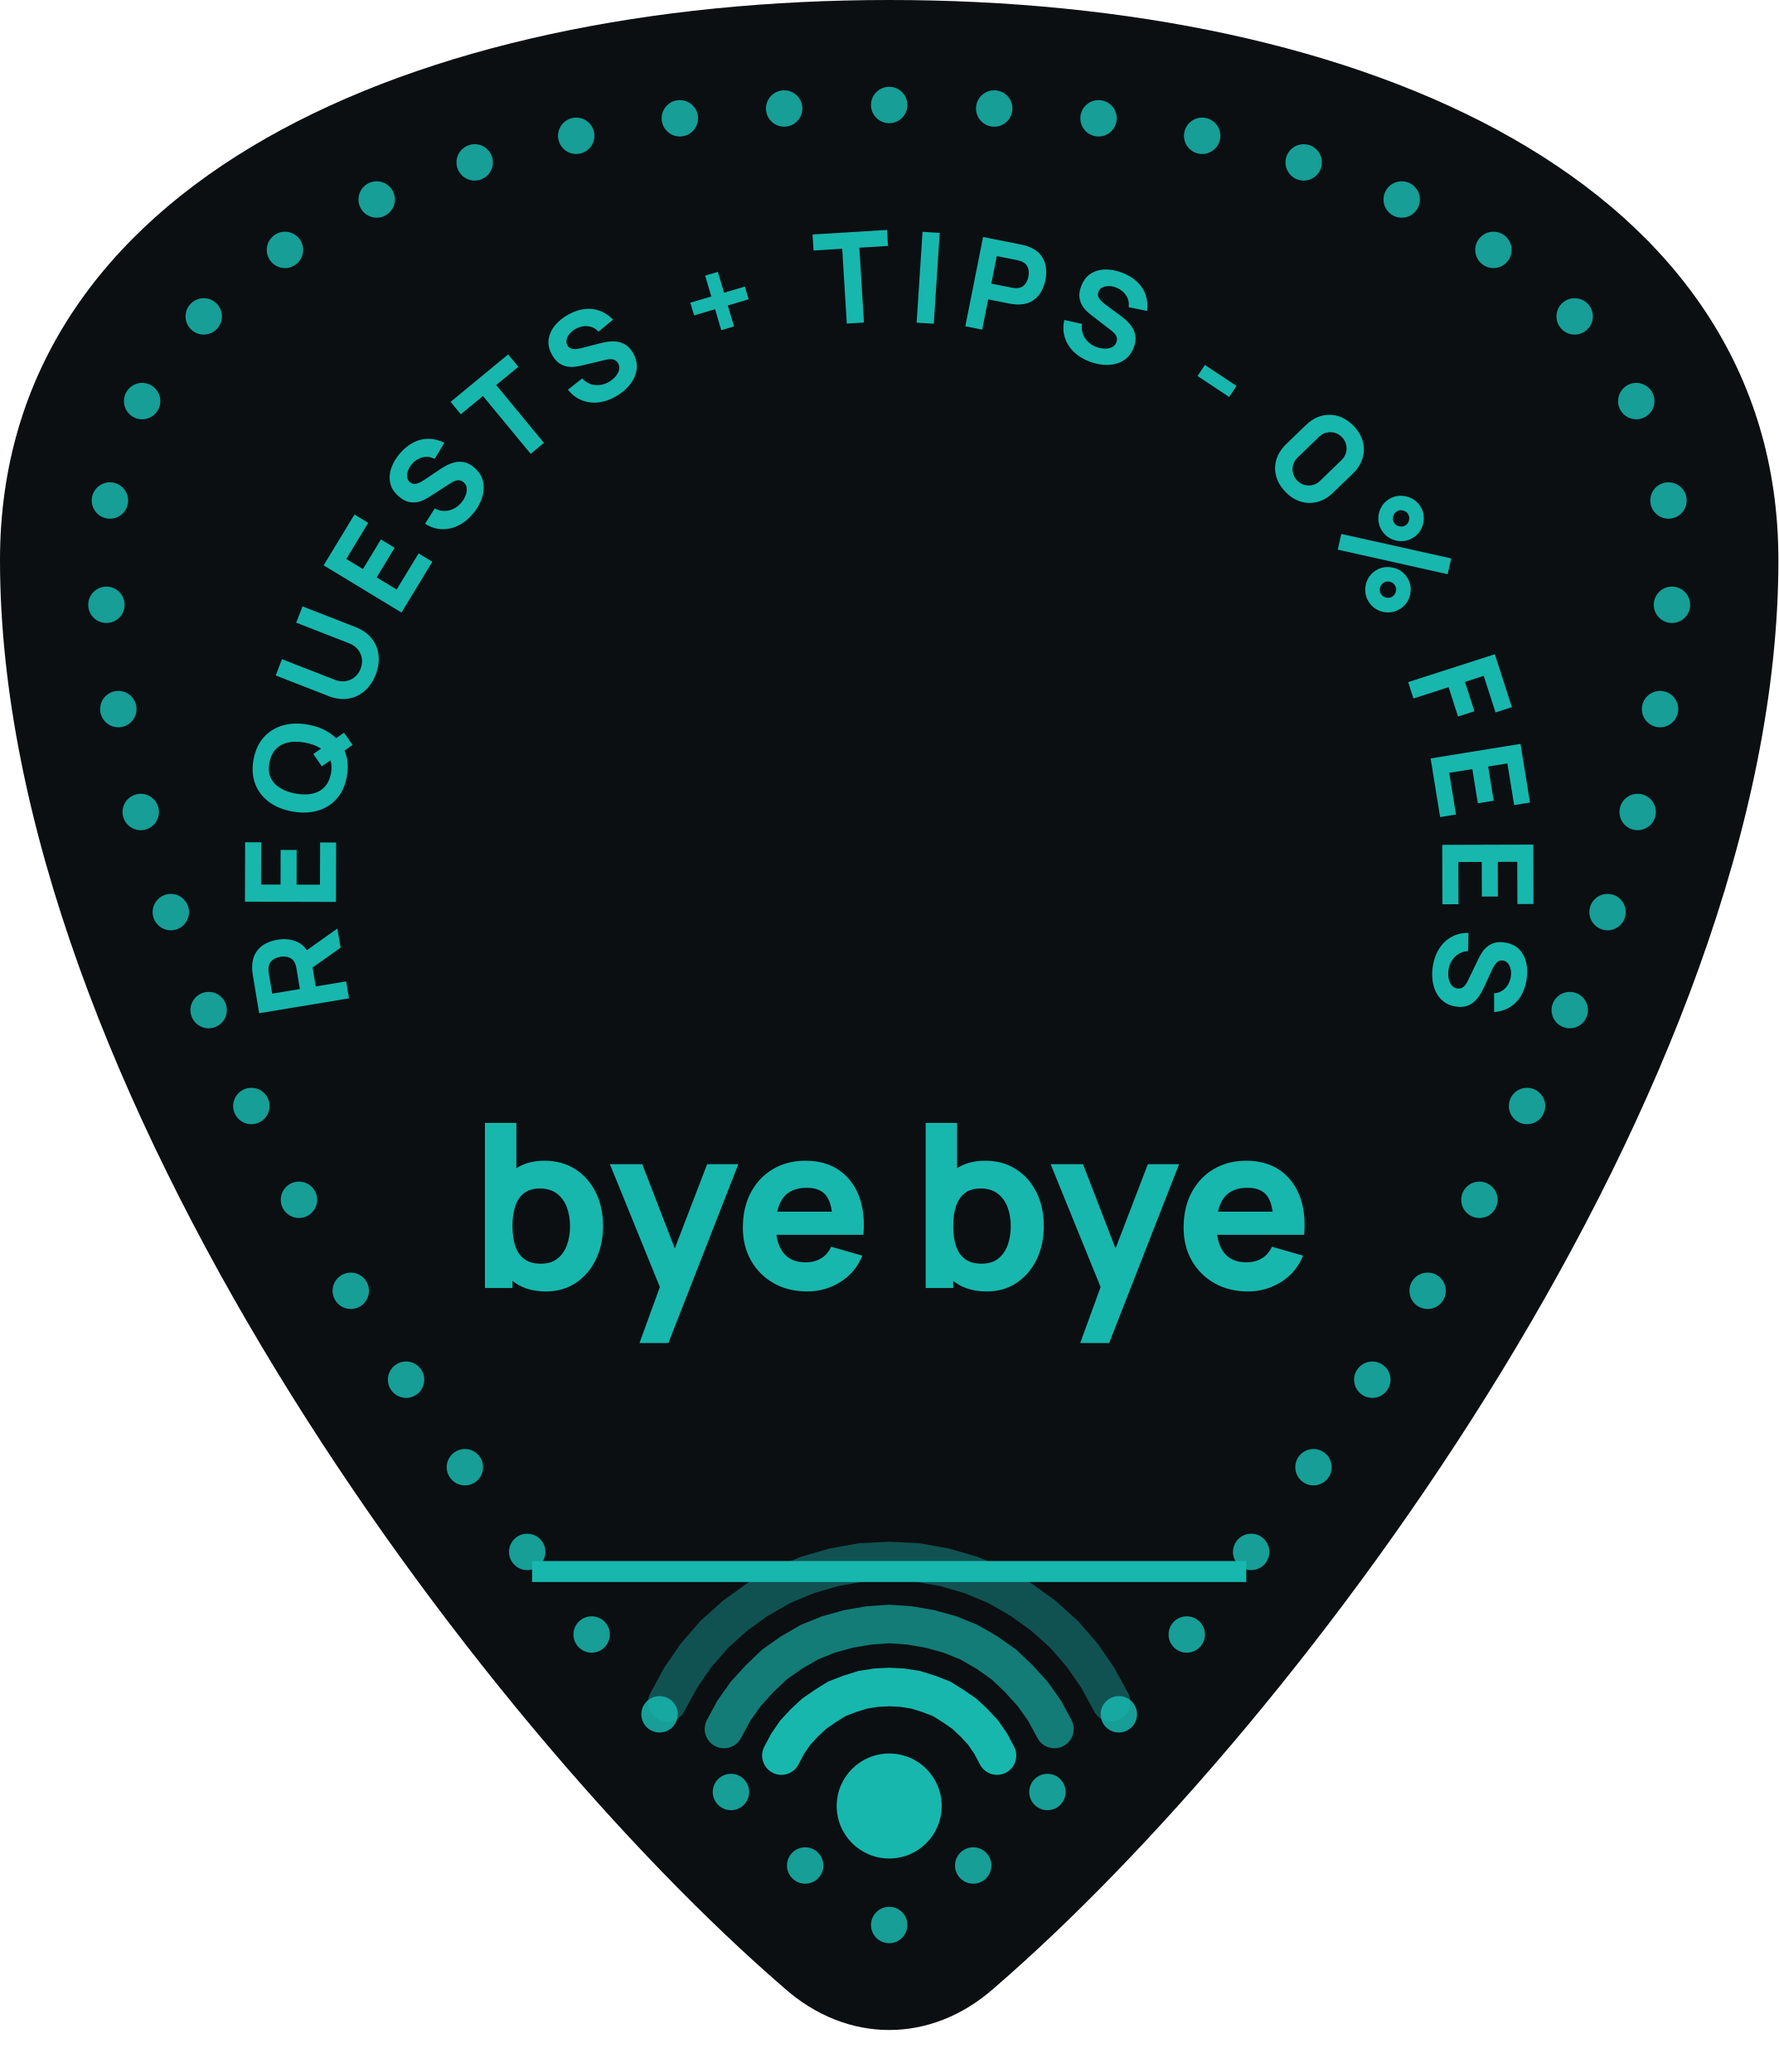
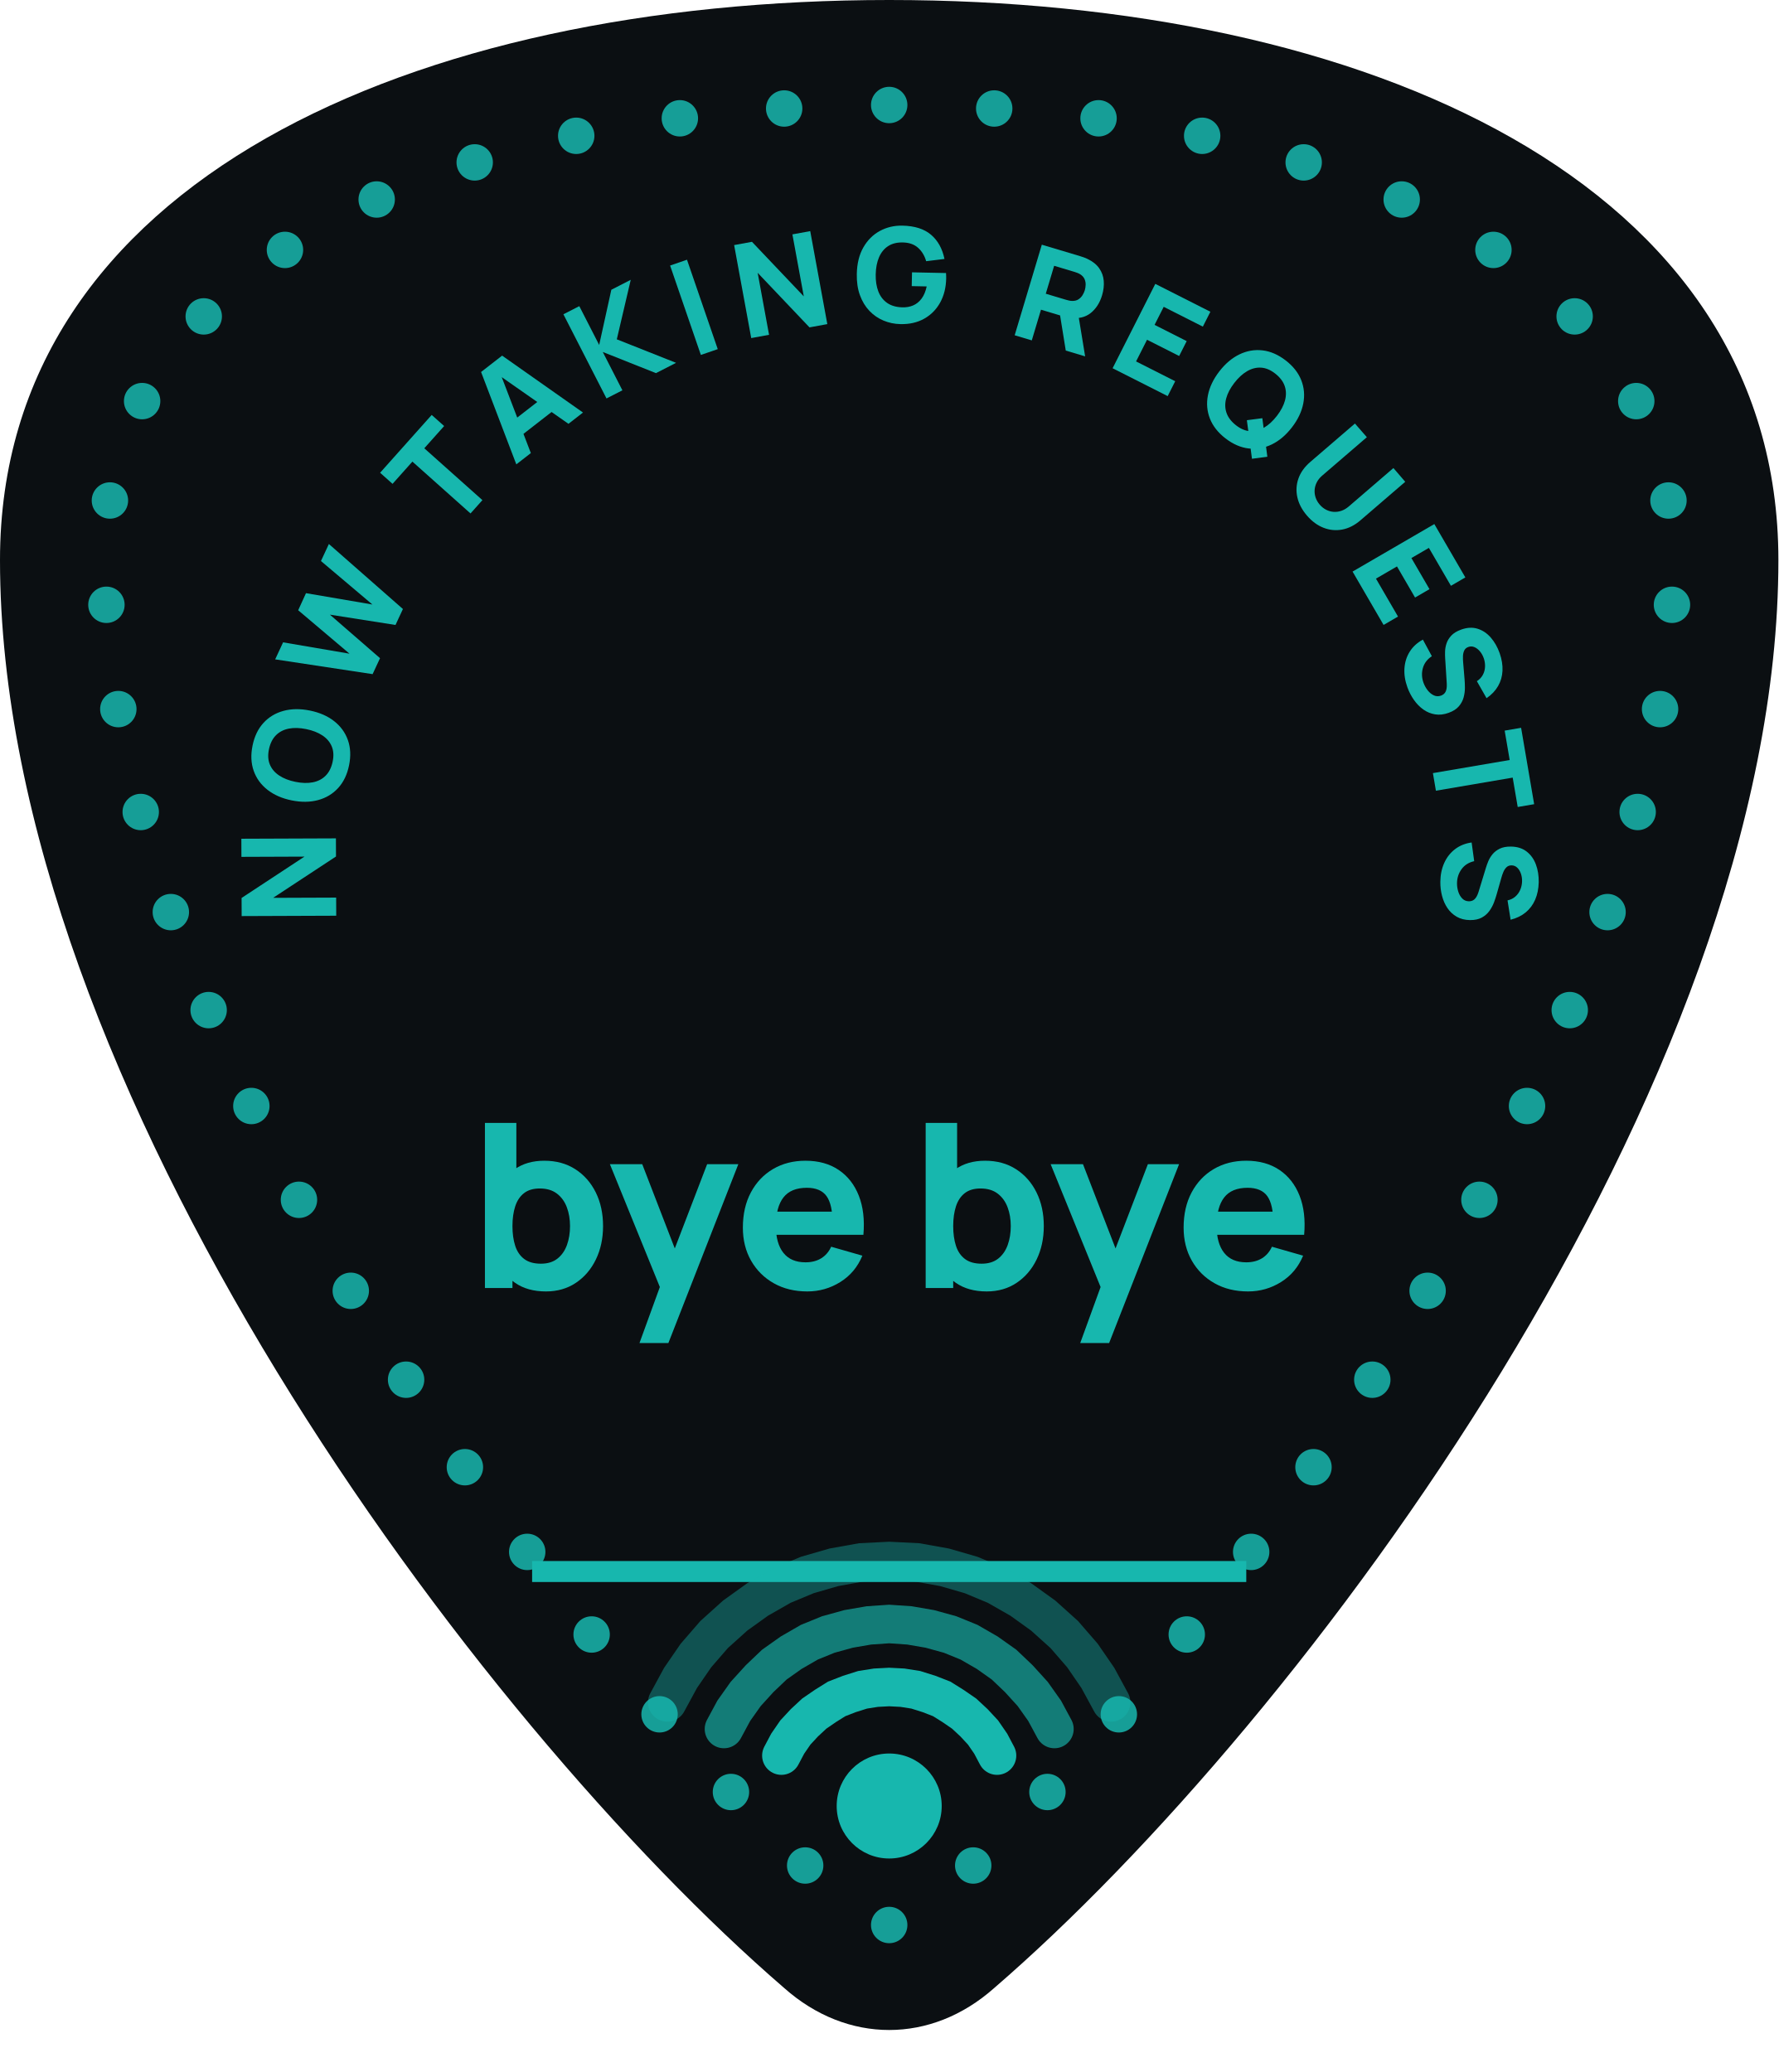
<svg xmlns="http://www.w3.org/2000/svg" viewBox="0 0 25.4 29.6" width="25.4mm" height="29.6mm">
  <defs>
    <clipPath id="pk">
      <path d="M 12.7 0.0 C 19.5 0.0 25.4 2.6 25.4 8.0 C 25.4 15.5 18.6 24.6 14.2 28.4 C 13.3 29.2 12.1 29.2 11.2 28.4 C 6.8 24.6 0.0 15.5 0.0 8.0 C 0.0 2.6 5.9 0.0 12.7 0.0 Z" />
    </clipPath>
  </defs>
  <path d="M 12.7 0.0 C 19.5 0.0 25.4 2.6 25.4 8.0 C 25.4 15.5 18.6 24.6 14.2 28.4 C 13.3 29.2 12.1 29.2 11.2 28.4 C 6.8 24.6 0.0 15.5 0.0 8.0 C 0.0 2.6 5.9 0.0 12.7 0.0 Z" fill="#0B0F12" />
  <g clip-path="url(#pk)">
    <circle cx="12.70" cy="1.50" r="0.26" fill="#17B7AE" opacity="0.85" />
    <circle cx="14.20" cy="1.55" r="0.26" fill="#17B7AE" opacity="0.85" />
    <circle cx="15.69" cy="1.69" r="0.26" fill="#17B7AE" opacity="0.85" />
    <circle cx="17.17" cy="1.94" r="0.26" fill="#17B7AE" opacity="0.85" />
    <circle cx="18.62" cy="2.32" r="0.26" fill="#17B7AE" opacity="0.85" />
    <circle cx="20.02" cy="2.85" r="0.26" fill="#17B7AE" opacity="0.85" />
    <circle cx="21.33" cy="3.57" r="0.26" fill="#17B7AE" opacity="0.85" />
    <circle cx="22.49" cy="4.52" r="0.26" fill="#17B7AE" opacity="0.85" />
    <circle cx="23.37" cy="5.73" r="0.26" fill="#17B7AE" opacity="0.85" />
    <circle cx="23.83" cy="7.15" r="0.26" fill="#17B7AE" opacity="0.85" />
    <circle cx="23.88" cy="8.64" r="0.26" fill="#17B7AE" opacity="0.85" />
    <circle cx="23.71" cy="10.13" r="0.26" fill="#17B7AE" opacity="0.85" />
    <circle cx="23.39" cy="11.60" r="0.26" fill="#17B7AE" opacity="0.85" />
    <circle cx="22.96" cy="13.03" r="0.26" fill="#17B7AE" opacity="0.85" />
    <circle cx="22.42" cy="14.43" r="0.26" fill="#17B7AE" opacity="0.85" />
    <circle cx="21.81" cy="15.80" r="0.26" fill="#17B7AE" opacity="0.85" />
    <circle cx="21.13" cy="17.14" r="0.26" fill="#17B7AE" opacity="0.85" />
    <circle cx="20.39" cy="18.44" r="0.26" fill="#17B7AE" opacity="0.85" />
    <circle cx="19.60" cy="19.71" r="0.26" fill="#17B7AE" opacity="0.85" />
    <circle cx="18.76" cy="20.96" r="0.26" fill="#17B7AE" opacity="0.85" />
    <circle cx="17.87" cy="22.17" r="0.26" fill="#17B7AE" opacity="0.85" />
    <circle cx="16.95" cy="23.35" r="0.26" fill="#17B7AE" opacity="0.85" />
    <circle cx="15.98" cy="24.49" r="0.26" fill="#17B7AE" opacity="0.85" />
    <circle cx="14.96" cy="25.60" r="0.26" fill="#17B7AE" opacity="0.85" />
    <circle cx="13.90" cy="26.65" r="0.26" fill="#17B7AE" opacity="0.85" />
    <circle cx="12.70" cy="27.50" r="0.26" fill="#17B7AE" opacity="0.85" />
    <circle cx="11.50" cy="26.65" r="0.26" fill="#17B7AE" opacity="0.85" />
    <circle cx="10.44" cy="25.60" r="0.26" fill="#17B7AE" opacity="0.85" />
    <circle cx="9.42" cy="24.49" r="0.26" fill="#17B7AE" opacity="0.85" />
    <circle cx="8.45" cy="23.35" r="0.26" fill="#17B7AE" opacity="0.85" />
    <circle cx="7.53" cy="22.17" r="0.26" fill="#17B7AE" opacity="0.85" />
    <circle cx="6.64" cy="20.96" r="0.26" fill="#17B7AE" opacity="0.85" />
    <circle cx="5.80" cy="19.71" r="0.26" fill="#17B7AE" opacity="0.85" />
    <circle cx="5.01" cy="18.44" r="0.26" fill="#17B7AE" opacity="0.85" />
    <circle cx="4.27" cy="17.14" r="0.26" fill="#17B7AE" opacity="0.85" />
    <circle cx="3.59" cy="15.80" r="0.26" fill="#17B7AE" opacity="0.85" />
    <circle cx="2.98" cy="14.43" r="0.26" fill="#17B7AE" opacity="0.85" />
    <circle cx="2.44" cy="13.03" r="0.26" fill="#17B7AE" opacity="0.85" />
    <circle cx="2.01" cy="11.60" r="0.26" fill="#17B7AE" opacity="0.85" />
    <circle cx="1.69" cy="10.13" r="0.26" fill="#17B7AE" opacity="0.85" />
    <circle cx="1.52" cy="8.64" r="0.26" fill="#17B7AE" opacity="0.85" />
    <circle cx="1.57" cy="7.15" r="0.26" fill="#17B7AE" opacity="0.85" />
    <circle cx="2.03" cy="5.73" r="0.26" fill="#17B7AE" opacity="0.85" />
    <circle cx="2.91" cy="4.52" r="0.26" fill="#17B7AE" opacity="0.85" />
    <circle cx="4.07" cy="3.57" r="0.26" fill="#17B7AE" opacity="0.85" />
    <circle cx="5.38" cy="2.85" r="0.26" fill="#17B7AE" opacity="0.85" />
    <circle cx="6.78" cy="2.32" r="0.26" fill="#17B7AE" opacity="0.85" />
    <circle cx="8.23" cy="1.94" r="0.26" fill="#17B7AE" opacity="0.85" />
    <circle cx="9.71" cy="1.69" r="0.26" fill="#17B7AE" opacity="0.85" />
    <circle cx="11.20" cy="1.55" r="0.26" fill="#17B7AE" opacity="0.85" />
    <rect x="7.6" y="22.3" width="10.2" height="0.3" fill="#17B7AE" />
    <path d="M11.16 25.08 L11.25 24.91 L11.36 24.75 L11.49 24.61 L11.63 24.48 L11.79 24.37 L11.95 24.27 L12.13 24.20 L12.32 24.14 L12.51 24.11 L12.70 24.10 L12.89 24.11 L13.08 24.14 L13.27 24.20 L13.45 24.27 L13.61 24.37 L13.77 24.48 L13.91 24.61 L14.04 24.75 L14.15 24.91 L14.24 25.08" fill="none" stroke="#17B7AE" stroke-width="0.55" stroke-linecap="round" opacity="1.0" />
    <path d="M10.34 24.70 L10.48 24.44 L10.65 24.20 L10.85 23.98 L11.06 23.78 L11.30 23.61 L11.56 23.46 L11.83 23.35 L12.12 23.27 L12.41 23.22 L12.70 23.20 L12.99 23.22 L13.28 23.27 L13.57 23.35 L13.84 23.46 L14.10 23.61 L14.34 23.78 L14.55 23.98 L14.75 24.20 L14.92 24.44 L15.06 24.70" fill="none" stroke="#17B7AE" stroke-width="0.55" stroke-linecap="round" opacity="0.65" />
    <path d="M9.53 24.32 L9.72 23.97 L9.94 23.65 L10.20 23.35 L10.50 23.08 L10.82 22.85 L11.17 22.65 L11.53 22.50 L11.91 22.39 L12.30 22.32 L12.70 22.30 L13.10 22.32 L13.49 22.39 L13.87 22.50 L14.23 22.65 L14.58 22.85 L14.90 23.08 L15.20 23.35 L15.46 23.65 L15.68 23.97 L15.87 24.32" fill="none" stroke="#17B7AE" stroke-width="0.55" stroke-linecap="round" opacity="0.4" />
    <circle cx="12.7" cy="25.8" r="0.75" fill="#17B7AE" />
-     <g transform="translate(4.906 13.790) rotate(-99.40)" opacity="1.0">
-       <path transform="translate(-0.605 0) scale(0.000903 -0.000903)" d="M140 0V1440H748Q769 1440 804.5 1438.5Q840 1437 868 1432Q997 1412 1079.5 1347.0Q1162 1282 1201.0 1183.5Q1240 1085 1240 964Q1240 783 1150.0 654.5Q1060 526 868 496L748 488H412V0ZM952 0 668 586 948 640 1260 0ZM412 742H736Q757 742 782.0 744.0Q807 746 828 752Q883 767 913.0 802.5Q943 838 954.5 881.5Q966 925 966 964Q966 1003 954.5 1046.5Q943 1090 913.0 1125.5Q883 1161 828 1176Q807 1182 782.0 1184.0Q757 1186 736 1186H412Z" fill="#17B7AE" />
+     <g transform="translate(4.800 12.530) rotate(-90.22)" opacity="1.0">
+       <path transform="translate(-0.683 0) scale(0.000938 -0.000938)" d="M140 0V1440H416L1042 480V1440H1318V0H1042L416 960V0Z" fill="#17B7AE" />
    </g>
-     <g transform="translate(4.800 12.478) rotate(-89.84)" opacity="1.0">
-       <path transform="translate(-0.533 0) scale(0.000903 -0.000903)" d="M140 0V1440H1080V1186H412V878H960V624H412V254H1080V0Z" fill="#17B7AE" />
+     <g transform="translate(4.958 10.927) rotate(-78.51)" opacity="1.0">
+       <path transform="translate(-0.711 0) scale(0.000938 -0.000938)" d="M758 -30Q542 -30 385.5 64.0Q229 158 144.5 327.0Q60 496 60 720Q60 944 144.5 1113.0Q229 1282 385.5 1376.0Q542 1470 758 1470Q974 1470 1130.5 1376.0Q1287 1282 1371.5 1113.0Q1456 944 1456 720Q1456 496 1371.5 327.0Q1287 158 1130.5 64.0Q974 -30 758 -30ZM758 226Q895 224 986.0 285.0Q1077 346 1122.5 458.0Q1168 570 1168 720Q1168 870 1122.5 980.0Q1077 1090 986.0 1151.0Q895 1212 758 1214Q621 1216 530.0 1155.0Q439 1094 393.5 982.0Q348 870 348 720Q348 570 393.5 460.0Q439 350 530.0 289.0Q621 228 758 226Z" fill="#17B7AE" />
    </g>
-     <g transform="translate(4.927 11.089) rotate(-79.71)" opacity="1.0">
-       <path transform="translate(-0.684 0) scale(0.000903 -0.000903)" d="M1266 -30 846 388 1014 556 1432 138ZM758 -30Q542 -30 385.5 64.0Q229 158 144.5 327.0Q60 496 60 720Q60 944 144.5 1113.0Q229 1282 385.5 1376.0Q542 1470 758 1470Q974 1470 1130.5 1376.0Q1287 1282 1371.5 1113.0Q1456 944 1456 720Q1456 496 1371.5 327.0Q1287 158 1130.5 64.0Q974 -30 758 -30ZM758 226Q895 224 986.0 285.0Q1077 346 1122.5 458.0Q1168 570 1168 720Q1168 870 1122.5 980.0Q1077 1090 986.0 1151.0Q895 1212 758 1214Q621 1216 530.0 1155.0Q439 1094 393.5 982.0Q348 870 348 720Q348 570 393.5 460.0Q439 350 530.0 289.0Q621 228 758 226Z" fill="#17B7AE" />
+     <g transform="translate(5.538 9.166) rotate(-65.04)" opacity="1.0">
+       <path transform="translate(-0.927 0) scale(0.000938 -0.000938)" d="M442 0 20 1440H306L576 450L846 1438L1132 1440L1402 450L1672 1440H1958L1536 0H1268L989 972L710 0Z" fill="#17B7AE" />
    </g>
-     <g transform="translate(5.340 9.629) rotate(-68.69)" opacity="1.0">
-       <path transform="translate(-0.655 0) scale(0.000903 -0.000903)" d="M726 -30Q552 -30 420.0 40.5Q288 111 214.0 239.0Q140 367 140 540V1438L416 1440V542Q416 471 440.0 413.0Q464 355 506.5 313.0Q549 271 605.5 248.5Q662 226 726 226Q792 226 848.5 249.0Q905 272 947.0 314.0Q989 356 1012.5 414.0Q1036 472 1036 542V1440H1312V540Q1312 367 1238.0 239.0Q1164 111 1032.0 40.5Q900 -30 726 -30Z" fill="#17B7AE" />
+     <g transform="translate(6.805 7.240) rotate(-48.26)" opacity="1.0">
+       <path transform="translate(-0.572 0) scale(0.000938 -0.000938)" d="M474 0V1186H20V1440H1200V1186H746V0Z" fill="#17B7AE" />
    </g>
-     <g transform="translate(5.945 8.403) rotate(-58.76)" opacity="1.0">
-       <path transform="translate(-0.533 0) scale(0.000903 -0.000903)" d="M140 0V1440H1080V1186H412V878H960V624H412V254H1080V0Z" fill="#17B7AE" />
+     <g transform="translate(7.850 6.264) rotate(-37.87)" opacity="1.0">
+       <path transform="translate(-0.640 0) scale(0.000938 -0.000938)" d="M40 0 480 1440H886L1326 0H1046L654 1270H706L320 0ZM304 300V554H1064V300Z" fill="#17B7AE" />
    </g>
-     <g transform="translate(6.720 7.338) rotate(-49.20)" opacity="1.0">
-       <path transform="translate(-0.606 0) scale(0.000903 -0.000903)" d="M684 -30Q524 -30 395.5 26.5Q267 83 184.5 188.5Q102 294 80 440L364 482Q394 358 488.0 291.0Q582 224 702 224Q769 224 832.0 245.0Q895 266 935.5 307.0Q976 348 976 408Q976 430 969.5 450.5Q963 471 948.0 489.0Q933 507 905.5 523.0Q878 539 836 552L462 662Q420 674 364.5 696.0Q309 718 257.0 759.0Q205 800 170.5 867.5Q136 935 136 1038Q136 1183 209.0 1279.0Q282 1375 404.0 1422.0Q526 1469 674 1468Q823 1466 940.0 1417.0Q1057 1368 1136.0 1274.5Q1215 1181 1250 1046L956 996Q940 1066 897.0 1114.0Q854 1162 794.5 1187.0Q735 1212 670 1214Q606 1216 549.5 1196.5Q493 1177 457.5 1140.0Q422 1103 422 1052Q422 1005 451.0 975.5Q480 946 524.0 928.0Q568 910 614 898L864 830Q920 815 988.0 790.5Q1056 766 1118.5 722.5Q1181 679 1221.5 608.0Q1262 537 1262 428Q1262 312 1213.5 225.5Q1165 139 1083.0 82.5Q1001 26 897.5 -2.0Q794 -30 684 -30Z" fill="#17B7AE" />
+     <g transform="translate(9.100 5.468) rotate(-27.11)" opacity="1.0">
+       <path transform="translate(-0.623 0) scale(0.000938 -0.000938)" d="M140 0V1440H412V776L960 1440H1292L690 730L1330 0H986L412 656V0Z" fill="#17B7AE" />
    </g>
-     <g transform="translate(7.674 6.405) rotate(-39.51)" opacity="1.0">
-       <path transform="translate(-0.551 0) scale(0.000903 -0.000903)" d="M474 0V1186H20V1440H1200V1186H746V0Z" fill="#17B7AE" />
+     <g transform="translate(10.131 5.029) rotate(-18.98)" opacity="1.0">
+       <path transform="translate(-0.278 0) scale(0.000938 -0.000938)" d="M160 0V1440H432V0Z" fill="#17B7AE" />
    </g>
-     <g transform="translate(8.772 5.646) rotate(-29.82)" opacity="1.0">
-       <path transform="translate(-0.606 0) scale(0.000903 -0.000903)" d="M684 -30Q524 -30 395.5 26.5Q267 83 184.5 188.5Q102 294 80 440L364 482Q394 358 488.0 291.0Q582 224 702 224Q769 224 832.0 245.0Q895 266 935.5 307.0Q976 348 976 408Q976 430 969.5 450.5Q963 471 948.0 489.0Q933 507 905.5 523.0Q878 539 836 552L462 662Q420 674 364.5 696.0Q309 718 257.0 759.0Q205 800 170.5 867.5Q136 935 136 1038Q136 1183 209.0 1279.0Q282 1375 404.0 1422.0Q526 1469 674 1468Q823 1466 940.0 1417.0Q1057 1368 1136.0 1274.5Q1215 1181 1250 1046L956 996Q940 1066 897.0 1114.0Q854 1162 794.5 1187.0Q735 1212 670 1214Q606 1216 549.5 1196.5Q493 1177 457.5 1140.0Q422 1103 422 1052Q422 1005 451.0 975.5Q480 946 524.0 928.0Q568 910 614 898L864 830Q920 815 988.0 790.5Q1056 766 1118.5 722.5Q1181 679 1221.5 608.0Q1262 537 1262 428Q1262 312 1213.5 225.5Q1165 139 1083.0 82.5Q1001 26 897.5 -2.0Q794 -30 684 -30Z" fill="#17B7AE" />
+     <g transform="translate(11.272 4.730) rotate(-10.41)" opacity="1.0">
+       <path transform="translate(-0.683 0) scale(0.000938 -0.000938)" d="M140 0V1440H416L1042 480V1440H1318V0H1042L416 960V0Z" fill="#17B7AE" />
    </g>
-     <g transform="translate(10.461 4.924) rotate(-16.46)" opacity="1.0">
-       <path transform="translate(-0.515 0) scale(0.000903 -0.000903)" d="M466 270V616H120V826H466V1170H676V826H1020V616H676V270Z" fill="#17B7AE" />
+     <g transform="translate(12.862 4.602) rotate(1.18)" opacity="1.0">
+       <path transform="translate(-0.695 0) scale(0.000938 -0.000938)" d="M740 -30Q604 -30 481.0 18.5Q358 67 263.5 162.0Q169 257 114.5 397.0Q60 537 60 720Q60 959 151.5 1126.5Q243 1294 397.5 1382.0Q552 1470 740 1470Q1018 1470 1177.0 1341.0Q1336 1212 1390 976L1112 936Q1073 1062 984.5 1137.5Q896 1213 758 1214Q621 1216 530.0 1155.0Q439 1094 393.5 982.0Q348 870 348 720Q348 570 393.5 460.0Q439 350 530.0 289.0Q621 228 758 226Q851 224 926.5 258.0Q1002 292 1054.0 365.0Q1106 438 1128 552H900V762H1418Q1420 749 1421.0 716.0Q1422 683 1422 678Q1422 471 1338.0 311.0Q1254 151 1101.0 60.5Q948 -30 740 -30Z" fill="#17B7AE" />
    </g>
-     <g transform="translate(12.217 4.615) rotate(-3.51)" opacity="1.0">
-       <path transform="translate(-0.551 0) scale(0.000903 -0.000903)" d="M474 0V1186H20V1440H1200V1186H746V0Z" fill="#17B7AE" />
+     <g transform="translate(14.968 4.932) rotate(16.68)" opacity="1.0">
+       <path transform="translate(-0.628 0) scale(0.000938 -0.000938)" d="M140 0V1440H748Q769 1440 804.5 1438.5Q840 1437 868 1432Q997 1412 1079.5 1347.0Q1162 1282 1201.0 1183.5Q1240 1085 1240 964Q1240 783 1150.0 654.5Q1060 526 868 496L748 488H412V0ZM952 0 668 586 948 640 1260 0ZM412 742H736Q757 742 782.0 744.0Q807 746 828 752Q883 767 913.0 802.5Q943 838 954.5 881.5Q966 925 966 964Q966 1003 954.5 1046.5Q943 1090 913.0 1125.5Q883 1161 828 1176Q807 1182 782.0 1184.0Q757 1186 736 1186H412Z" fill="#17B7AE" />
    </g>
-     <g transform="translate(13.214 4.617) rotate(3.73)" opacity="1.0">
-       <path transform="translate(-0.267 0) scale(0.000903 -0.000903)" d="M160 0V1440H432V0Z" fill="#17B7AE" />
+     <g transform="translate(16.267 5.451) rotate(26.84)" opacity="1.0">
+       <path transform="translate(-0.553 0) scale(0.000938 -0.000938)" d="M140 0V1440H1080V1186H412V878H960V624H412V254H1080V0Z" fill="#17B7AE" />
    </g>
-     <g transform="translate(14.239 4.751) rotate(11.23)" opacity="1.0">
-       <path transform="translate(-0.587 0) scale(0.000903 -0.000903)" d="M140 0V1440H748Q769 1440 804.5 1438.5Q840 1437 868 1432Q997 1412 1079.5 1347.0Q1162 1282 1201.0 1183.5Q1240 1085 1240 964Q1240 843 1200.5 744.5Q1161 646 1078.5 581.0Q996 516 868 496Q840 492 804.0 490.0Q768 488 748 488H412V0ZM412 742H736Q757 742 782.0 744.0Q807 746 828 752Q883 767 913.0 802.5Q943 838 954.5 881.5Q966 925 966 964Q966 1003 954.5 1046.5Q943 1090 913.0 1125.5Q883 1161 828 1176Q807 1182 782.0 1184.0Q757 1186 736 1186H412Z" fill="#17B7AE" />
+     <g transform="translate(17.521 6.241) rotate(37.60)" opacity="1.0">
+       <path transform="translate(-0.711 0) scale(0.000938 -0.000938)" d="M1266 -30 846 388 1014 556 1432 138ZM758 -30Q542 -30 385.5 64.0Q229 158 144.5 327.0Q60 496 60 720Q60 944 144.5 1113.0Q229 1282 385.5 1376.0Q542 1470 758 1470Q974 1470 1130.5 1376.0Q1287 1282 1371.5 1113.0Q1456 944 1456 720Q1456 496 1371.5 327.0Q1287 158 1130.5 64.0Q974 -30 758 -30ZM758 226Q895 224 986.0 285.0Q1077 346 1122.5 458.0Q1168 570 1168 720Q1168 870 1122.5 980.0Q1077 1090 986.0 1151.0Q895 1212 758 1214Q621 1216 530.0 1155.0Q439 1094 393.5 982.0Q348 870 348 720Q348 570 393.5 460.0Q439 350 530.0 289.0Q621 228 758 226Z" fill="#17B7AE" />
    </g>
-     <g transform="translate(15.555 5.134) rotate(21.19)" opacity="1.0">
-       <path transform="translate(-0.606 0) scale(0.000903 -0.000903)" d="M684 -30Q524 -30 395.5 26.5Q267 83 184.5 188.5Q102 294 80 440L364 482Q394 358 488.0 291.0Q582 224 702 224Q769 224 832.0 245.0Q895 266 935.5 307.0Q976 348 976 408Q976 430 969.5 450.5Q963 471 948.0 489.0Q933 507 905.5 523.0Q878 539 836 552L462 662Q420 674 364.5 696.0Q309 718 257.0 759.0Q205 800 170.5 867.5Q136 935 136 1038Q136 1183 209.0 1279.0Q282 1375 404.0 1422.0Q526 1469 674 1468Q823 1466 940.0 1417.0Q1057 1368 1136.0 1274.5Q1215 1181 1250 1046L956 996Q940 1066 897.0 1114.0Q854 1162 794.5 1187.0Q735 1212 670 1214Q606 1216 549.5 1196.5Q493 1177 457.5 1140.0Q422 1103 422 1052Q422 1005 451.0 975.5Q480 946 524.0 928.0Q568 910 614 898L864 830Q920 815 988.0 790.5Q1056 766 1118.5 722.5Q1181 679 1221.5 608.0Q1262 537 1262 428Q1262 312 1213.5 225.5Q1165 139 1083.0 82.5Q1001 26 897.5 -2.0Q794 -30 684 -30Z" fill="#17B7AE" />
+     <g transform="translate(18.688 7.347) rotate(49.29)" opacity="1.0">
+       <path transform="translate(-0.681 0) scale(0.000938 -0.000938)" d="M726 -30Q552 -30 420.0 40.5Q288 111 214.0 239.0Q140 367 140 540V1438L416 1440V542Q416 471 440.0 413.0Q464 355 506.5 313.0Q549 271 605.5 248.5Q662 226 726 226Q792 226 848.5 249.0Q905 272 947.0 314.0Q989 356 1012.5 414.0Q1036 472 1036 542V1440H1312V540Q1312 367 1238.0 239.0Q1164 111 1032.0 40.5Q900 -30 726 -30Z" fill="#17B7AE" />
    </g>
-     <g transform="translate(17.067 5.917) rotate(33.56)" opacity="1.0">
-       <path transform="translate(-0.379 0) scale(0.000903 -0.000903)" d="M120 526V736H720V526Z" fill="#17B7AE" />
+     <g transform="translate(19.530 8.530) rotate(59.83)" opacity="1.0">
+       <path transform="translate(-0.553 0) scale(0.000938 -0.000938)" d="M140 0V1440H1080V1186H412V878H960V624H412V254H1080V0Z" fill="#17B7AE" />
    </g>
-     <g transform="translate(18.378 7.007) rotate(45.95)" opacity="1.0">
-       <path transform="translate(-0.608 0) scale(0.000903 -0.000903)" d="M674 -30Q514 -30 394.0 37.0Q274 104 207.0 224.0Q140 344 140 504V936Q140 1096 207.0 1216.0Q274 1336 394.0 1403.0Q514 1470 674 1470Q834 1470 954.0 1403.0Q1074 1336 1141.0 1216.0Q1208 1096 1208 936V504Q1208 344 1141.0 224.0Q1074 104 954.0 37.0Q834 -30 674 -30ZM674 228Q746 228 804.0 262.0Q862 296 896.0 354.0Q930 412 930 484V958Q930 1030 896.0 1088.0Q862 1146 804.0 1180.0Q746 1214 674 1214Q602 1214 544.0 1180.0Q486 1146 452.0 1088.0Q418 1030 418 958V484Q418 412 452.0 354.0Q486 296 544.0 262.0Q602 228 674 228Z" fill="#17B7AE" />
+     <g transform="translate(20.124 9.799) rotate(70.00)" opacity="1.0">
+       <path transform="translate(-0.629 0) scale(0.000938 -0.000938)" d="M684 -30Q524 -30 395.5 26.5Q267 83 184.5 188.5Q102 294 80 440L364 482Q394 358 488.0 291.0Q582 224 702 224Q769 224 832.0 245.0Q895 266 935.5 307.0Q976 348 976 408Q976 430 969.5 450.5Q963 471 948.0 489.0Q933 507 905.5 523.0Q878 539 836 552L462 662Q420 674 364.5 696.0Q309 718 257.0 759.0Q205 800 170.5 867.5Q136 935 136 1038Q136 1183 209.0 1279.0Q282 1375 404.0 1422.0Q526 1469 674 1468Q823 1466 940.0 1417.0Q1057 1368 1136.0 1274.5Q1215 1181 1250 1046L956 996Q940 1066 897.0 1114.0Q854 1162 794.5 1187.0Q735 1212 670 1214Q606 1216 549.5 1196.5Q493 1177 457.5 1140.0Q422 1103 422 1052Q422 1005 451.0 975.5Q480 946 524.0 928.0Q568 910 614 898L864 830Q920 815 988.0 790.5Q1056 766 1118.5 722.5Q1181 679 1221.5 608.0Q1262 537 1262 428Q1262 312 1213.5 225.5Q1165 139 1083.0 82.5Q1001 26 897.5 -2.0Q794 -30 684 -30Z" fill="#17B7AE" />
    </g>
-     <g transform="translate(19.368 8.263) rotate(57.56)" opacity="1.0">
-       <path transform="translate(-0.812 0) scale(0.000903 -0.000903)" d="M360 0 180 180 1440 1440 1620 1258ZM1320 -30Q1221 -30 1139.5 18.5Q1058 67 1009.0 148.5Q960 230 960 330Q960 428 1010.0 510.0Q1060 592 1142.0 641.0Q1224 690 1320 690Q1419 690 1501.0 641.5Q1583 593 1631.5 511.5Q1680 430 1680 330Q1680 230 1631.5 148.5Q1583 67 1501.0 18.5Q1419 -30 1320 -30ZM1320 200Q1355 200 1384.5 218.0Q1414 236 1432.0 265.5Q1450 295 1450 330Q1450 365 1432.0 394.5Q1414 424 1384.5 442.0Q1355 460 1320 460Q1285 460 1255.5 442.0Q1226 424 1208.0 394.5Q1190 365 1190 330Q1190 295 1208.0 265.5Q1226 236 1255.5 218.0Q1285 200 1320 200ZM480 750Q381 750 299.0 798.5Q217 847 168.5 928.5Q120 1010 120 1110Q120 1208 170.0 1290.0Q220 1372 302.0 1421.0Q384 1470 480 1470Q579 1470 660.5 1421.5Q742 1373 791.0 1291.5Q840 1210 840 1110Q840 1010 791.0 928.5Q742 847 660.5 798.5Q579 750 480 750ZM480 980Q515 980 544.5 998.0Q574 1016 592.0 1045.5Q610 1075 610 1110Q610 1145 592.0 1174.5Q574 1204 544.5 1222.0Q515 1240 480 1240Q445 1240 415.5 1222.0Q386 1204 368.0 1174.5Q350 1145 350 1110Q350 1075 368.0 1045.5Q386 1016 415.5 998.0Q445 980 480 980Z" fill="#17B7AE" />
+     <g transform="translate(20.487 11.170) rotate(80.31)" opacity="1.0">
+       <path transform="translate(-0.572 0) scale(0.000938 -0.000938)" d="M474 0V1186H20V1440H1200V1186H746V0Z" fill="#17B7AE" />
    </g>
-     <g transform="translate(20.220 10.079) rotate(72.16)" opacity="1.0">
-       <path transform="translate(-0.478 0) scale(0.000903 -0.000903)" d="M140 0V1440H1020V1168H412V856H900V584H412V0Z" fill="#17B7AE" />
-     </g>
-     <g transform="translate(20.498 11.236) rotate(80.80)" opacity="1.0">
-       <path transform="translate(-0.533 0) scale(0.000903 -0.000903)" d="M140 0V1440H1080V1186H412V878H960V624H412V254H1080V0Z" fill="#17B7AE" />
-     </g>
-     <g transform="translate(20.600 12.476) rotate(89.83)" opacity="1.0">
-       <path transform="translate(-0.533 0) scale(0.000903 -0.000903)" d="M140 0V1440H1080V1186H412V878H960V624H412V254H1080V0Z" fill="#17B7AE" />
-     </g>
-     <g transform="translate(20.494 13.789) rotate(99.39)" opacity="1.0">
-       <path transform="translate(-0.606 0) scale(0.000903 -0.000903)" d="M684 -30Q524 -30 395.5 26.5Q267 83 184.5 188.5Q102 294 80 440L364 482Q394 358 488.0 291.0Q582 224 702 224Q769 224 832.0 245.0Q895 266 935.5 307.0Q976 348 976 408Q976 430 969.5 450.5Q963 471 948.0 489.0Q933 507 905.5 523.0Q878 539 836 552L462 662Q420 674 364.5 696.0Q309 718 257.0 759.0Q205 800 170.5 867.5Q136 935 136 1038Q136 1183 209.0 1279.0Q282 1375 404.0 1422.0Q526 1469 674 1468Q823 1466 940.0 1417.0Q1057 1368 1136.0 1274.5Q1215 1181 1250 1046L956 996Q940 1066 897.0 1114.0Q854 1162 794.5 1187.0Q735 1212 670 1214Q606 1216 549.5 1196.5Q493 1177 457.5 1140.0Q422 1103 422 1052Q422 1005 451.0 975.5Q480 946 524.0 928.0Q568 910 614 898L864 830Q920 815 988.0 790.5Q1056 766 1118.5 722.5Q1181 679 1221.5 608.0Q1262 537 1262 428Q1262 312 1213.5 225.5Q1165 139 1083.0 82.5Q1001 26 897.5 -2.0Q794 -30 684 -30Z" fill="#17B7AE" />
+     <g transform="translate(20.600 12.585) rotate(90.61)" opacity="1.0">
+       <path transform="translate(-0.629 0) scale(0.000938 -0.000938)" d="M684 -30Q524 -30 395.5 26.5Q267 83 184.5 188.5Q102 294 80 440L364 482Q394 358 488.0 291.0Q582 224 702 224Q769 224 832.0 245.0Q895 266 935.5 307.0Q976 348 976 408Q976 430 969.5 450.5Q963 471 948.0 489.0Q933 507 905.5 523.0Q878 539 836 552L462 662Q420 674 364.5 696.0Q309 718 257.0 759.0Q205 800 170.5 867.5Q136 935 136 1038Q136 1183 209.0 1279.0Q282 1375 404.0 1422.0Q526 1469 674 1468Q823 1466 940.0 1417.0Q1057 1368 1136.0 1274.5Q1215 1181 1250 1046L956 996Q940 1066 897.0 1114.0Q854 1162 794.5 1187.0Q735 1212 670 1214Q606 1216 549.5 1196.5Q493 1177 457.5 1140.0Q422 1103 422 1052Q422 1005 451.0 975.5Q480 946 524.0 928.0Q568 910 614 898L864 830Q920 815 988.0 790.5Q1056 766 1118.5 722.5Q1181 679 1221.5 608.0Q1262 537 1262 428Q1262 312 1213.5 225.5Q1165 139 1083.0 82.5Q1001 26 897.5 -2.0Q794 -30 684 -30Z" fill="#17B7AE" />
    </g>
    <path transform="translate(6.700 18.400) scale(0.001638 -0.001638)" d="M670 -30Q509 -30 401.0 45.0Q293 120 238.5 249.0Q184 378 184 540Q184 702 238.0 831.0Q292 960 397.0 1035.0Q502 1110 656 1110Q811 1110 926.0 1036.0Q1041 962 1104.5 833.5Q1168 705 1168 540Q1168 378 1105.5 249.0Q1043 120 931.0 45.0Q819 -30 670 -30ZM138 0V1440H412V740H378V0ZM626 212Q714 212 770.0 256.0Q826 300 853.0 374.5Q880 449 880 540Q880 630 852.0 704.5Q824 779 765.5 823.5Q707 868 616 868Q531 868 478.5 827.0Q426 786 402.0 712.0Q378 638 378 540Q378 442 402.0 368.0Q426 294 480.5 253.0Q535 212 626 212Z" fill="#17B7AE" />
    <path transform="translate(8.678 18.400) scale(0.001638 -0.001638)" d="M278 -480 486 92 490 -76 20 1080H302L618 262H554L868 1080H1140L530 -480Z" fill="#17B7AE" />
    <path transform="translate(10.479 18.400) scale(0.001638 -0.001638)" d="M642 -30Q476 -30 349.5 41.5Q223 113 151.5 238.5Q80 364 80 526Q80 703 150.0 834.0Q220 965 343.0 1037.5Q466 1110 626 1110Q796 1110 915.0 1030.0Q1034 950 1091.0 805.0Q1148 660 1131 464H862V564Q862 729 809.5 801.5Q757 874 638 874Q499 874 433.5 789.5Q368 705 368 540Q368 389 433.5 306.5Q499 224 626 224Q706 224 763.0 259.0Q820 294 850 360L1122 282Q1061 134 929.5 52.0Q798 -30 642 -30ZM284 464V666H1000V464Z" fill="#17B7AE" />
    <path transform="translate(12.995 18.400) scale(0.001638 -0.001638)" d="M670 -30Q509 -30 401.0 45.0Q293 120 238.5 249.0Q184 378 184 540Q184 702 238.0 831.0Q292 960 397.0 1035.0Q502 1110 656 1110Q811 1110 926.0 1036.0Q1041 962 1104.5 833.5Q1168 705 1168 540Q1168 378 1105.5 249.0Q1043 120 931.0 45.0Q819 -30 670 -30ZM138 0V1440H412V740H378V0ZM626 212Q714 212 770.0 256.0Q826 300 853.0 374.5Q880 449 880 540Q880 630 852.0 704.5Q824 779 765.5 823.5Q707 868 616 868Q531 868 478.5 827.0Q426 786 402.0 712.0Q378 638 378 540Q378 442 402.0 368.0Q426 294 480.5 253.0Q535 212 626 212Z" fill="#17B7AE" />
    <path transform="translate(14.973 18.400) scale(0.001638 -0.001638)" d="M278 -480 486 92 490 -76 20 1080H302L618 262H554L868 1080H1140L530 -480Z" fill="#17B7AE" />
    <path transform="translate(16.774 18.400) scale(0.001638 -0.001638)" d="M642 -30Q476 -30 349.5 41.5Q223 113 151.5 238.5Q80 364 80 526Q80 703 150.0 834.0Q220 965 343.0 1037.5Q466 1110 626 1110Q796 1110 915.0 1030.0Q1034 950 1091.0 805.0Q1148 660 1131 464H862V564Q862 729 809.5 801.5Q757 874 638 874Q499 874 433.5 789.5Q368 705 368 540Q368 389 433.5 306.5Q499 224 626 224Q706 224 763.0 259.0Q820 294 850 360L1122 282Q1061 134 929.5 52.0Q798 -30 642 -30ZM284 464V666H1000V464Z" fill="#17B7AE" />
  </g>
</svg>
